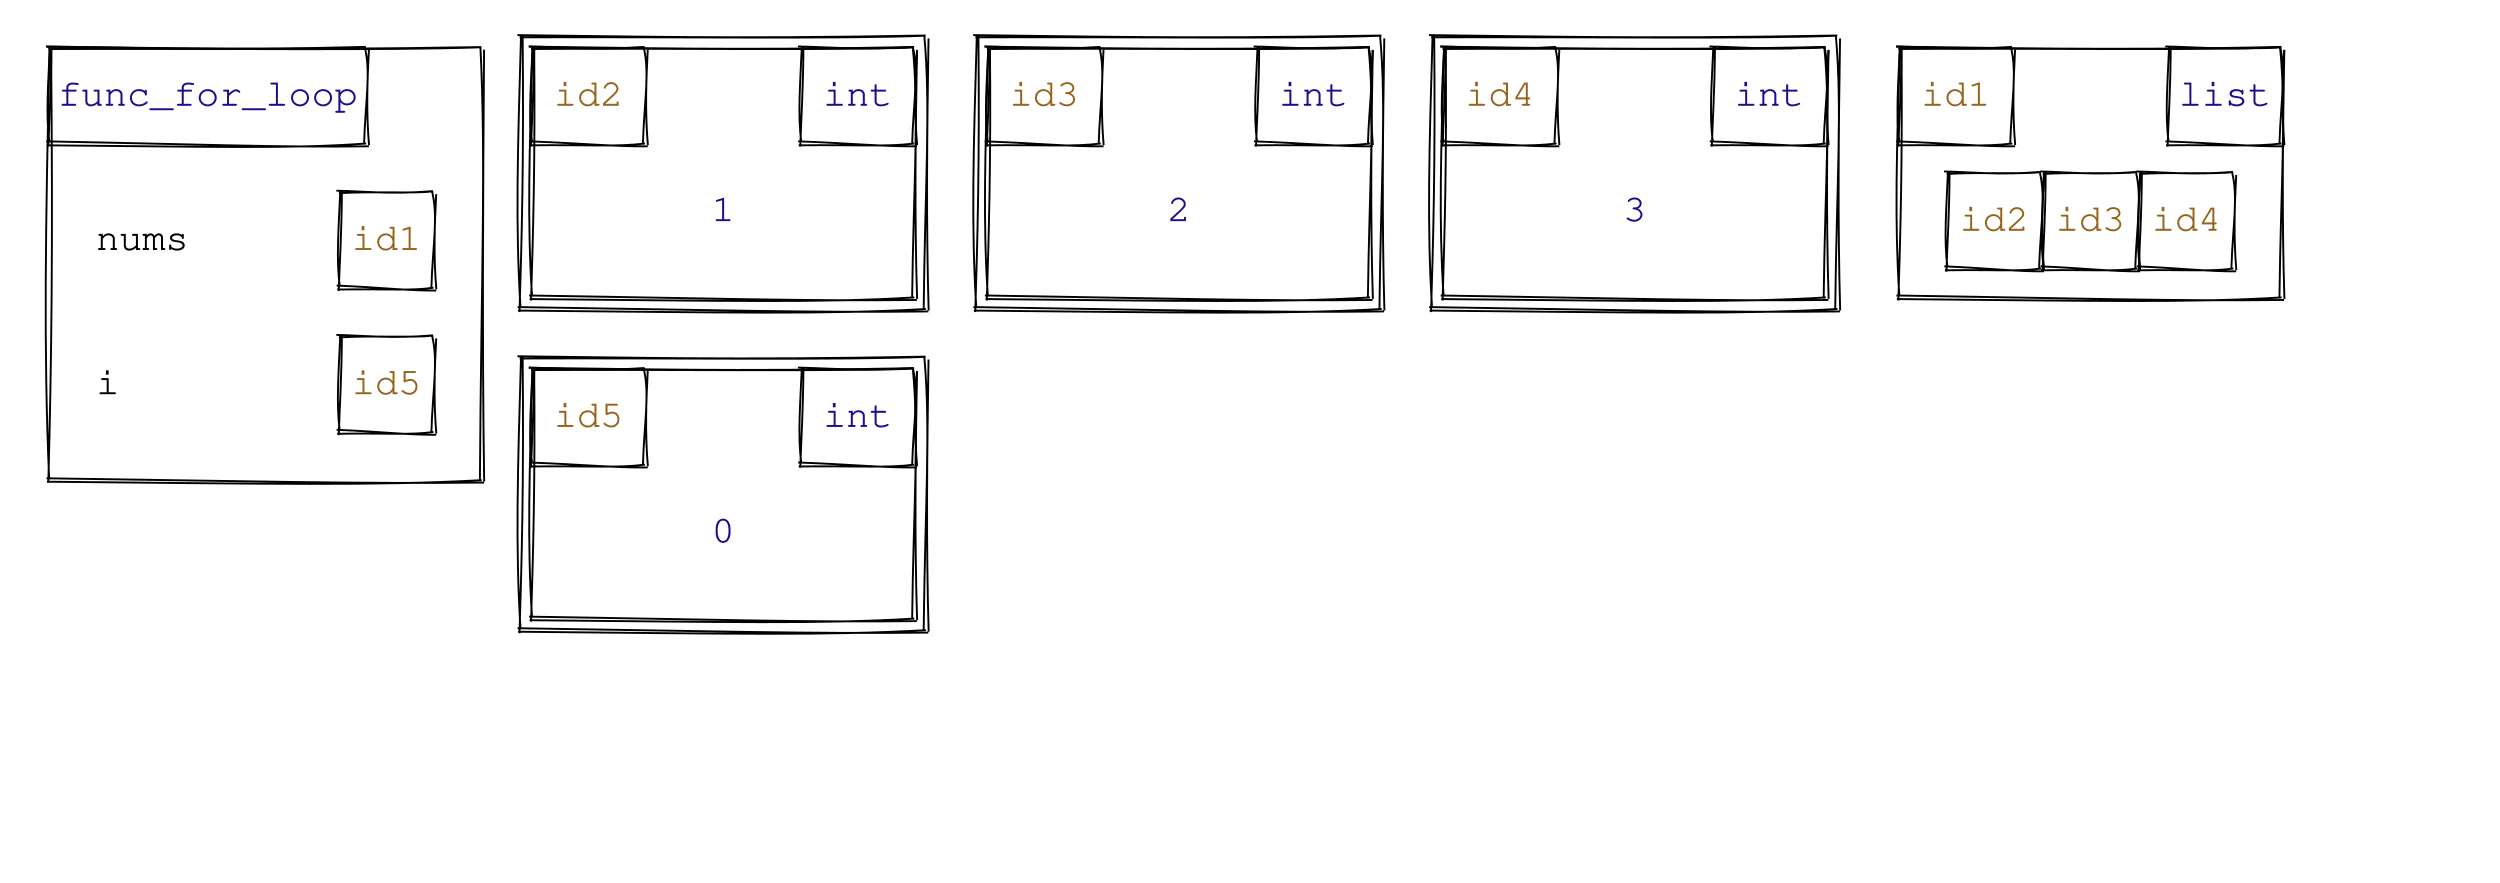
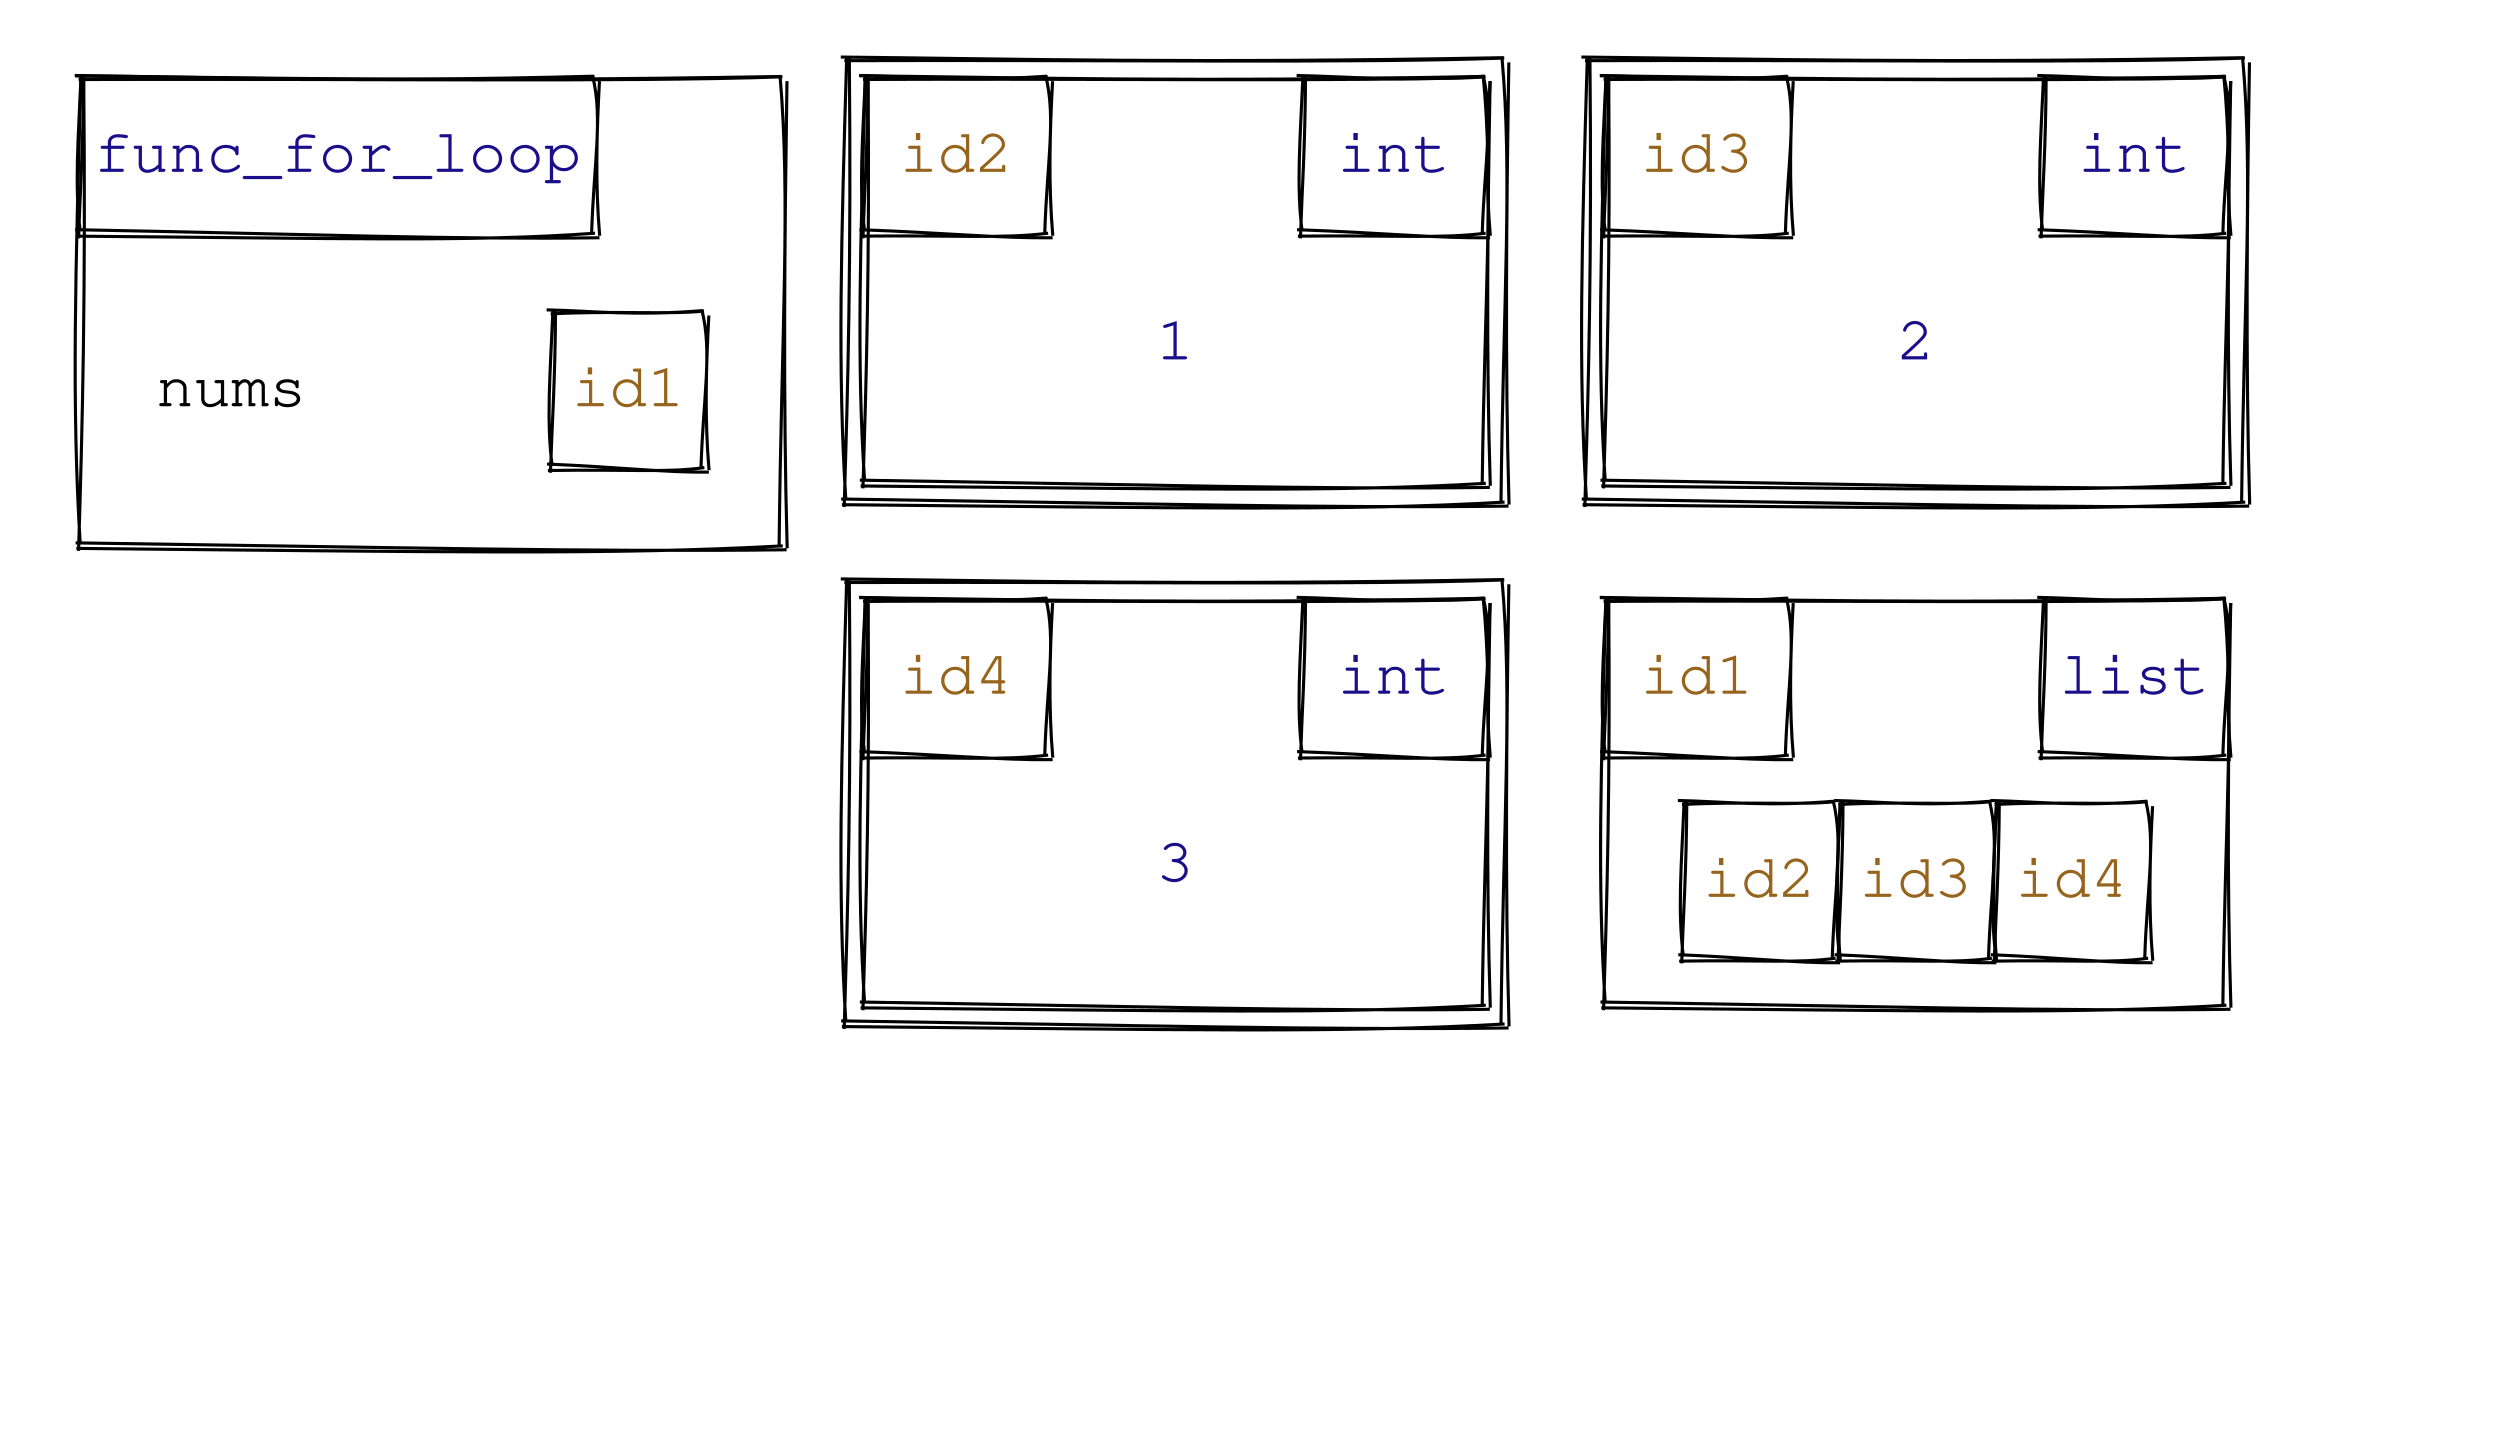
- <svg xmlns="http://www.w3.org/2000/svg" width="1300" height="459">
+ <svg xmlns="http://www.w3.org/2000/svg" width="800" height="459">
  <style>
        text {
            font-family: Consolas, Courier;
            font-size: 20px;
        }
        text.default {
            fill: rgb(0, 0, 0);
            text-anchor: middle;
        }
        text.attribute {
            fill: rgb(27, 14, 139);
            text-anchor: start;
        }
        text.variable {
            fill: rgb(0, 0, 0);
            text-anchor: start;
        }
        text.id { 
            fill: rgb(150, 100, 28);
            text-anchor: middle;
        }
        text.type {
            fill: rgb(27, 14, 139);
            text-anchor: middle;
        }
        text.value {
            fill: rgb(27, 14, 139);
            text-anchor: middle;
        }
        path {
            stroke: rgb(0, 0, 0);
        }
    </style>
  <g>
-     <path d="M24.072 24.278 C83.29 24.842, 141.576 26.353, 250.207 24.47 M25.192 25.402 C112.117 25.154, 201.315 26.346, 250.383 24.582 M249.81 24.351 C252.785 84.446, 250.219 145.063, 249.551 249.84 M251.714 25.825 C251.153 102.629, 250.72 179.808, 251.768 250.385 M251.716 250.926 C189.007 251.691, 125.955 250.139, 24.192 248.717 M250.485 249.682 C195.888 252.654, 141.857 251.602, 24.43 250.487 M25.122 251.097 C26.698 191.388, 27.651 130.866, 26.524 24.084 M25.582 249.196 C22.621 182.972, 23.687 116.967, 25.809 24.34" stroke="rgb(0, 0, 0)" stroke-width="1" fill="none" />
+     <path d="M24.072 24.278 C83.29 24.842, 141.576 26.353, 250.207 24.47 M25.192 25.402 C112.117 25.154, 201.315 26.346, 250.383 24.582 M249.614 24.244 C253.046 64.432, 250.056 105.23, 249.312 174.813 M251.831 25.962 C251.082 76.688, 250.578 127.852, 251.895 175.449 M251.716 175.926 C189.007 176.691, 125.955 175.139, 24.192 173.717 M250.485 174.682 C195.888 177.654, 141.857 176.602, 24.43 175.487 M25.142 176.278 C26.374 135.984, 27.484 94.744, 26.775 23.933 M25.678 174.063 C22.905 129.941, 24.147 86.076, 25.942 24.231" stroke="rgb(0, 0, 0)" stroke-width="1" fill="none" />
  </g>
  <g>
    <path d="M174.917 99.157 C189.414 99.452, 202.823 101.217, 225.074 99.382 M176.224 100.47 C194.497 99.354, 215.424 100.746, 225.279 99.512 M224.614 99.244 C228.001 112.835, 225.012 127.036, 224.312 149.813 M226.831 100.962 C225.953 117.128, 225.449 133.733, 226.895 150.449 M226.836 151.081 C212.802 151.264, 198.367 149.452, 175.057 148.503 M225.399 149.628 C213.161 151.342, 201.584 150.114, 175.334 150.568 M176.142 151.278 C176.568 137.087, 177.678 121.949, 177.775 98.933 M176.678 149.063 C174.806 134.399, 176.048 119.991, 176.942 99.231" stroke="rgb(0, 0, 0)" stroke-width="1" fill="none" />
  </g>
  <text x="50" y="130" class="variable">nums</text>
  <text x="201" y="130" class="id">id1</text>
-   <g>
-     <path d="M174.917 174.157 C189.414 174.452, 202.823 176.217, 225.074 174.382 M176.224 175.47 C194.497 174.354, 215.424 175.746, 225.279 174.512 M224.614 174.244 C228.001 187.835, 225.012 202.036, 224.312 224.813 M226.831 175.962 C225.953 192.128, 225.449 208.733, 226.895 225.449 M226.836 226.081 C212.802 226.264, 198.367 224.452, 175.057 223.503 M225.399 224.628 C213.161 226.342, 201.584 225.114, 175.334 225.568 M176.142 226.278 C176.568 212.087, 177.678 196.949, 177.775 173.933 M176.678 224.063 C174.806 209.399, 176.048 194.991, 176.942 174.231" stroke="rgb(0, 0, 0)" stroke-width="1" fill="none" />
-   </g>
-   <text x="50" y="205" class="variable">i</text>
-   <text x="201" y="205" class="id">id5</text>
  <g>
    <path d="M23.917 24.157 C68.052 24.692, 111.099 26.456, 190.074 24.382 M25.224 25.47 C88.633 24.898, 154.696 26.29, 190.279 24.512 M189.614 24.244 C193.001 37.835, 190.012 52.036, 189.312 74.813 M191.831 25.962 C190.953 42.128, 190.449 58.733, 191.895 75.449 M191.836 76.081 C145.702 76.732, 99.168 74.92, 24.057 73.503 M190.399 74.628 C150.224 77.499, 110.71 76.272, 24.334 75.568 M25.142 76.278 C25.568 62.087, 26.678 46.949, 26.775 23.933 M25.678 74.063 C23.806 59.399, 25.048 44.991, 25.942 24.231" stroke="rgb(0, 0, 0)" stroke-width="1" fill="none" />
  </g>
  <text x="108" y="55" class="type">func_for_loop</text>
  <g>
    <path d="M275.026 24.241 C327.675 24.786, 379.345 26.373, 475.167 24.444 M276.201 25.423 C352.958 25.052, 432.104 26.304, 475.352 24.561 M474.614 24.244 C478.037 59.113, 475.048 94.591, 474.312 154.813 M476.831 25.962 C476.056 69.776, 475.552 114.028, 476.895 155.449 M476.752 155.973 C421.23 156.682, 365.347 155.051, 275.151 153.652 M475.459 154.666 C427.115 157.555, 379.366 156.45, 275.401 155.512 M276.142 156.278 C277.213 121.205, 278.323 85.185, 277.775 23.933 M276.678 154.063 C274.085 115.833, 275.327 77.859, 276.942 24.231" stroke="rgb(0, 0, 0)" stroke-width="1" fill="none" />
  </g>
  <g>
    <path d="M269.047 18.258 C324.728 18.812, 379.452 20.365, 481.185 18.456 M270.197 19.413 C351.647 19.1, 435.432 20.325, 481.366 18.571 M480.614 18.244 C484.042 56.305, 481.053 94.974, 480.312 160.813 M482.831 19.962 C482.071 67.923, 481.567 116.323, 482.895 161.449 M482.736 161.952 C423.896 162.688, 364.705 161.093, 269.17 159.682 M481.471 160.673 C430.241 163.603, 379.593 162.523, 269.414 161.5 M270.142 162.278 C271.31 124.073, 272.42 84.92, 271.775 17.933 M270.678 160.063 C267.977 118.298, 269.219 76.789, 270.942 18.231" stroke="rgb(0, 0, 0)" stroke-width="1" fill="none" />
  </g>
  <text x="376" y="115" class="value">1</text>
  <g>
    <path d="M274.917 24.157 C291.969 24.473, 307.933 26.237, 335.074 24.382 M276.224 25.47 C298.388 24.401, 323.206 25.793, 335.279 24.512 M334.614 24.244 C338.001 37.835, 335.012 52.036, 334.312 74.813 M336.831 25.962 C335.953 42.128, 335.449 58.733, 336.895 75.449 M336.836 76.081 C320.035 76.304, 302.833 74.492, 275.057 73.503 M335.399 74.628 C320.753 76.441, 306.767 75.214, 275.334 75.568 M276.142 76.278 C276.568 62.087, 277.678 46.949, 277.775 23.933 M276.678 74.063 C274.806 59.399, 276.048 44.991, 276.942 24.231" stroke="rgb(0, 0, 0)" stroke-width="1" fill="none" />
  </g>
  <g>
    <path d="M414.917 24.157 C431.969 24.473, 447.933 26.237, 475.074 24.382 M416.224 25.47 C438.388 24.401, 463.206 25.793, 475.279 24.512 M474.614 24.244 C478.001 37.835, 475.012 52.036, 474.312 74.813 M476.831 25.962 C475.953 42.128, 475.449 58.733, 476.895 75.449 M476.836 76.081 C460.035 76.304, 442.833 74.492, 415.057 73.503 M475.399 74.628 C460.753 76.441, 446.767 75.214, 415.334 75.568 M416.142 76.278 C416.568 62.087, 417.678 46.949, 417.775 23.933 M416.678 74.063 C414.806 59.399, 416.048 44.991, 416.942 24.231" stroke="rgb(0, 0, 0)" stroke-width="1" fill="none" />
  </g>
  <text x="306" y="55" class="id">id2</text>
  <text x="446" y="55" class="type">int</text>
  <g>
    <path d="M512.026 24.241 C564.675 24.786, 616.345 26.373, 712.167 24.444 M513.201 25.423 C589.958 25.052, 669.104 26.304, 712.352 24.561 M711.614 24.244 C715.037 59.113, 712.048 94.591, 711.312 154.813 M713.831 25.962 C713.056 69.776, 712.552 114.028, 713.895 155.449 M713.752 155.973 C658.23 156.682, 602.347 155.051, 512.151 153.652 M712.459 154.666 C664.115 157.555, 616.366 156.45, 512.401 155.512 M513.142 156.278 C514.213 121.205, 515.323 85.185, 514.775 23.933 M513.678 154.063 C511.085 115.833, 512.327 77.859, 513.942 24.231" stroke="rgb(0, 0, 0)" stroke-width="1" fill="none" />
  </g>
  <g>
    <path d="M506.047 18.258 C561.728 18.812, 616.452 20.365, 718.185 18.456 M507.197 19.413 C588.647 19.1, 672.432 20.325, 718.366 18.571 M717.614 18.244 C721.042 56.305, 718.053 94.974, 717.312 160.813 M719.831 19.962 C719.071 67.923, 718.567 116.323, 719.895 161.449 M719.736 161.952 C660.896 162.688, 601.705 161.093, 506.17 159.682 M718.471 160.673 C667.241 163.603, 616.593 162.523, 506.414 161.5 M507.142 162.278 C508.31 124.073, 509.42 84.92, 508.775 17.933 M507.678 160.063 C504.977 118.298, 506.219 76.789, 507.942 18.231" stroke="rgb(0, 0, 0)" stroke-width="1" fill="none" />
  </g>
  <text x="613" y="115" class="value">2</text>
  <g>
    <path d="M511.917 24.157 C528.969 24.473, 544.933 26.237, 572.074 24.382 M513.224 25.47 C535.388 24.401, 560.206 25.793, 572.279 24.512 M571.614 24.244 C575.001 37.835, 572.012 52.036, 571.312 74.813 M573.831 25.962 C572.953 42.128, 572.449 58.733, 573.895 75.449 M573.836 76.081 C557.035 76.304, 539.833 74.492, 512.057 73.503 M572.399 74.628 C557.753 76.441, 543.767 75.214, 512.334 75.568 M513.142 76.278 C513.568 62.087, 514.678 46.949, 514.775 23.933 M513.678 74.063 C511.806 59.399, 513.048 44.991, 513.942 24.231" stroke="rgb(0, 0, 0)" stroke-width="1" fill="none" />
  </g>
  <g>
    <path d="M651.917 24.157 C668.969 24.473, 684.933 26.237, 712.074 24.382 M653.224 25.47 C675.388 24.401, 700.206 25.793, 712.279 24.512 M711.614 24.244 C715.001 37.835, 712.012 52.036, 711.312 74.813 M713.831 25.962 C712.953 42.128, 712.449 58.733, 713.895 75.449 M713.836 76.081 C697.035 76.304, 679.833 74.492, 652.057 73.503 M712.399 74.628 C697.753 76.441, 683.767 75.214, 652.334 75.568 M653.142 76.278 C653.568 62.087, 654.678 46.949, 654.775 23.933 M653.678 74.063 C651.806 59.399, 653.048 44.991, 653.942 24.231" stroke="rgb(0, 0, 0)" stroke-width="1" fill="none" />
  </g>
  <text x="543" y="55" class="id">id3</text>
  <text x="683" y="55" class="type">int</text>
  <g>
-     <path d="M749.026 24.241 C801.675 24.786, 853.345 26.373, 949.167 24.444 M750.201 25.423 C826.958 25.052, 906.104 26.304, 949.352 24.561 M948.614 24.244 C952.037 59.113, 949.048 94.591, 948.312 154.813 M950.831 25.962 C950.056 69.776, 949.552 114.028, 950.895 155.449 M950.752 155.973 C895.23 156.682, 839.347 155.051, 749.151 153.652 M949.459 154.666 C901.115 157.555, 853.366 156.45, 749.401 155.512 M750.142 156.278 C751.213 121.205, 752.323 85.185, 751.775 23.933 M750.678 154.063 C748.085 115.833, 749.327 77.859, 750.942 24.231" stroke="rgb(0, 0, 0)" stroke-width="1" fill="none" />
-   </g>
-   <g>
-     <path d="M743.047 18.258 C798.728 18.812, 853.452 20.365, 955.185 18.456 M744.197 19.413 C825.647 19.1, 909.432 20.325, 955.366 18.571 M954.614 18.244 C958.042 56.305, 955.053 94.974, 954.312 160.813 M956.831 19.962 C956.071 67.923, 955.567 116.323, 956.895 161.449 M956.736 161.952 C897.896 162.688, 838.705 161.093, 743.17 159.682 M955.471 160.673 C904.241 163.603, 853.593 162.523, 743.414 161.5 M744.142 162.278 C745.31 124.073, 746.42 84.92, 745.775 17.933 M744.678 160.063 C741.977 118.298, 743.219 76.789, 744.942 18.231" stroke="rgb(0, 0, 0)" stroke-width="1" fill="none" />
-   </g>
-   <text x="850" y="115" class="value">3</text>
-   <g>
-     <path d="M748.917 24.157 C765.969 24.473, 781.933 26.237, 809.074 24.382 M750.224 25.47 C772.388 24.401, 797.206 25.793, 809.279 24.512 M808.614 24.244 C812.001 37.835, 809.012 52.036, 808.312 74.813 M810.831 25.962 C809.953 42.128, 809.449 58.733, 810.895 75.449 M810.836 76.081 C794.035 76.304, 776.833 74.492, 749.057 73.503 M809.399 74.628 C794.753 76.441, 780.767 75.214, 749.334 75.568 M750.142 76.278 C750.568 62.087, 751.678 46.949, 751.775 23.933 M750.678 74.063 C748.806 59.399, 750.048 44.991, 750.942 24.231" stroke="rgb(0, 0, 0)" stroke-width="1" fill="none" />
-   </g>
-   <g>
-     <path d="M888.917 24.157 C905.969 24.473, 921.933 26.237, 949.074 24.382 M890.224 25.47 C912.388 24.401, 937.206 25.793, 949.279 24.512 M948.614 24.244 C952.001 37.835, 949.012 52.036, 948.312 74.813 M950.831 25.962 C949.953 42.128, 949.449 58.733, 950.895 75.449 M950.836 76.081 C934.035 76.304, 916.833 74.492, 889.057 73.503 M949.399 74.628 C934.753 76.441, 920.767 75.214, 889.334 75.568 M890.142 76.278 C890.568 62.087, 891.678 46.949, 891.775 23.933 M890.678 74.063 C888.806 59.399, 890.048 44.991, 890.942 24.231" stroke="rgb(0, 0, 0)" stroke-width="1" fill="none" />
-   </g>
-   <text x="780" y="55" class="id">id4</text>
-   <text x="920" y="55" class="type">int</text>
-   <g>
-     <path d="M986.026 24.241 C1038.675 24.786, 1090.345 26.373, 1186.167 24.444 M987.201 25.423 C1063.958 25.052, 1143.104 26.304, 1186.352 24.561 M1185.614 24.244 C1189.037 59.113, 1186.048 94.591, 1185.312 154.813 M1187.831 25.962 C1187.056 69.776, 1186.552 114.028, 1187.895 155.449 M1187.752 155.973 C1132.23 156.682, 1076.347 155.051, 986.151 153.652 M1186.459 154.666 C1138.115 157.555, 1090.366 156.45, 986.401 155.512 M987.142 156.278 C988.213 121.205, 989.323 85.185, 988.775 23.933 M987.678 154.063 C985.085 115.833, 986.327 77.859, 987.942 24.231" stroke="rgb(0, 0, 0)" stroke-width="1" fill="none" />
-   </g>
-   <g>
-     <path d="M1010.917 89.157 C1025.414 89.452, 1038.823 91.217, 1061.074 89.382 M1012.224 90.47 C1030.497 89.354, 1051.424 90.746, 1061.279 89.512 M1060.614 89.244 C1064.001 102.835, 1061.012 117.036, 1060.312 139.813 M1062.831 90.962 C1061.953 107.128, 1061.449 123.733, 1062.895 140.449 M1062.836 141.081 C1048.802 141.264, 1034.367 139.452, 1011.057 138.503 M1061.399 139.628 C1049.161 141.342, 1037.584 140.114, 1011.334 140.568 M1012.142 141.278 C1012.568 127.087, 1013.678 111.949, 1013.775 88.933 M1012.678 139.063 C1010.806 124.399, 1012.048 109.991, 1012.942 89.231" stroke="rgb(0, 0, 0)" stroke-width="1" fill="none" />
-   </g>
-   <text x="1037" y="120" class="id">id2</text>
-   <g>
-     <path d="M1060.917 89.157 C1075.414 89.452, 1088.823 91.217, 1111.074 89.382 M1062.224 90.47 C1080.497 89.354, 1101.424 90.746, 1111.279 89.512 M1110.614 89.244 C1114.001 102.835, 1111.012 117.036, 1110.312 139.813 M1112.831 90.962 C1111.953 107.128, 1111.449 123.733, 1112.895 140.449 M1112.836 141.081 C1098.802 141.264, 1084.367 139.452, 1061.057 138.503 M1111.399 139.628 C1099.161 141.342, 1087.584 140.114, 1061.334 140.568 M1062.142 141.278 C1062.568 127.087, 1063.678 111.949, 1063.775 88.933 M1062.678 139.063 C1060.806 124.399, 1062.048 109.991, 1062.942 89.231" stroke="rgb(0, 0, 0)" stroke-width="1" fill="none" />
-   </g>
-   <text x="1087" y="120" class="id">id3</text>
-   <g>
-     <path d="M1110.917 89.157 C1125.414 89.452, 1138.823 91.217, 1161.074 89.382 M1112.224 90.47 C1130.497 89.354, 1151.424 90.746, 1161.279 89.512 M1160.614 89.244 C1164.001 102.835, 1161.012 117.036, 1160.312 139.813 M1162.831 90.962 C1161.953 107.128, 1161.449 123.733, 1162.895 140.449 M1162.836 141.081 C1148.802 141.264, 1134.367 139.452, 1111.057 138.503 M1161.399 139.628 C1149.161 141.342, 1137.584 140.114, 1111.334 140.568 M1112.142 141.278 C1112.568 127.087, 1113.678 111.949, 1113.775 88.933 M1112.678 139.063 C1110.806 124.399, 1112.048 109.991, 1112.942 89.231" stroke="rgb(0, 0, 0)" stroke-width="1" fill="none" />
-   </g>
-   <text x="1137" y="120" class="id">id4</text>
-   <g>
-     <path d="M985.917 24.157 C1002.969 24.473, 1018.933 26.237, 1046.074 24.382 M987.224 25.47 C1009.388 24.401, 1034.206 25.793, 1046.279 24.512 M1045.614 24.244 C1049.001 37.835, 1046.012 52.036, 1045.312 74.813 M1047.831 25.962 C1046.953 42.128, 1046.449 58.733, 1047.895 75.449 M1047.836 76.081 C1031.035 76.304, 1013.833 74.492, 986.057 73.503 M1046.399 74.628 C1031.753 76.441, 1017.767 75.214, 986.334 75.568 M987.142 76.278 C987.568 62.087, 988.678 46.949, 988.775 23.933 M987.678 74.063 C985.806 59.399, 987.048 44.991, 987.942 24.231" stroke="rgb(0, 0, 0)" stroke-width="1" fill="none" />
-   </g>
-   <g>
-     <path d="M1125.917 24.157 C1142.969 24.473, 1158.933 26.237, 1186.074 24.382 M1127.224 25.47 C1149.388 24.401, 1174.206 25.793, 1186.279 24.512 M1185.614 24.244 C1189.001 37.835, 1186.012 52.036, 1185.312 74.813 M1187.831 25.962 C1186.953 42.128, 1186.449 58.733, 1187.895 75.449 M1187.836 76.081 C1171.035 76.304, 1153.833 74.492, 1126.057 73.503 M1186.399 74.628 C1171.753 76.441, 1157.767 75.214, 1126.334 75.568 M1127.142 76.278 C1127.568 62.087, 1128.678 46.949, 1128.775 23.933 M1127.678 74.063 C1125.806 59.399, 1127.048 44.991, 1127.942 24.231" stroke="rgb(0, 0, 0)" stroke-width="1" fill="none" />
-   </g>
-   <text x="1017" y="55" class="id">id1</text>
-   <text x="1157" y="55" class="type">list</text>
-   <g>
    <path d="M275.026 191.241 C327.675 191.786, 379.345 193.373, 475.167 191.444 M276.201 192.423 C352.958 192.052, 432.104 193.304, 475.352 191.561 M474.614 191.244 C478.037 226.113, 475.048 261.591, 474.312 321.813 M476.831 192.962 C476.056 236.776, 475.552 281.028, 476.895 322.449 M476.752 322.973 C421.23 323.682, 365.347 322.051, 275.151 320.652 M475.459 321.666 C427.115 324.555, 379.366 323.45, 275.401 322.512 M276.142 323.278 C277.213 288.205, 278.323 252.185, 277.775 190.933 M276.678 321.063 C274.085 282.833, 275.327 244.859, 276.942 191.231" stroke="rgb(0, 0, 0)" stroke-width="1" fill="none" />
  </g>
  <g>
    <path d="M269.047 185.258 C324.728 185.812, 379.452 187.365, 481.185 185.456 M270.197 186.413 C351.647 186.1, 435.432 187.325, 481.366 185.571 M480.614 185.244 C484.042 223.305, 481.053 261.974, 480.312 327.813 M482.831 186.962 C482.071 234.923, 481.567 283.323, 482.895 328.449 M482.736 328.952 C423.896 329.688, 364.705 328.093, 269.17 326.682 M481.471 327.673 C430.241 330.603, 379.593 329.523, 269.414 328.5 M270.142 329.278 C271.31 291.073, 272.42 251.92, 271.775 184.933 M270.678 327.063 C267.977 285.298, 269.219 243.789, 270.942 185.231" stroke="rgb(0, 0, 0)" stroke-width="1" fill="none" />
  </g>
-   <text x="376" y="282" class="value">0</text>
+   <text x="376" y="282" class="value">3</text>
  <g>
    <path d="M274.917 191.157 C291.969 191.473, 307.933 193.237, 335.074 191.382 M276.224 192.47 C298.388 191.401, 323.206 192.793, 335.279 191.512 M334.614 191.244 C338.001 204.835, 335.012 219.036, 334.312 241.813 M336.831 192.962 C335.953 209.128, 335.449 225.733, 336.895 242.449 M336.836 243.081 C320.035 243.304, 302.833 241.492, 275.057 240.503 M335.399 241.628 C320.753 243.441, 306.767 242.214, 275.334 242.568 M276.142 243.278 C276.568 229.087, 277.678 213.949, 277.775 190.933 M276.678 241.063 C274.806 226.399, 276.048 211.991, 276.942 191.231" stroke="rgb(0, 0, 0)" stroke-width="1" fill="none" />
  </g>
  <g>
    <path d="M414.917 191.157 C431.969 191.473, 447.933 193.237, 475.074 191.382 M416.224 192.47 C438.388 191.401, 463.206 192.793, 475.279 191.512 M474.614 191.244 C478.001 204.835, 475.012 219.036, 474.312 241.813 M476.831 192.962 C475.953 209.128, 475.449 225.733, 476.895 242.449 M476.836 243.081 C460.035 243.304, 442.833 241.492, 415.057 240.503 M475.399 241.628 C460.753 243.441, 446.767 242.214, 415.334 242.568 M416.142 243.278 C416.568 229.087, 417.678 213.949, 417.775 190.933 M416.678 241.063 C414.806 226.399, 416.048 211.991, 416.942 191.231" stroke="rgb(0, 0, 0)" stroke-width="1" fill="none" />
  </g>
-   <text x="306" y="222" class="id">id5</text>
+   <text x="306" y="222" class="id">id4</text>
  <text x="446" y="222" class="type">int</text>
+   <g>
+     <path d="M512.026 191.241 C564.675 191.786, 616.345 193.373, 712.167 191.444 M513.201 192.423 C589.958 192.052, 669.104 193.304, 712.352 191.561 M711.614 191.244 C715.037 226.113, 712.048 261.591, 711.312 321.813 M713.831 192.962 C713.056 236.776, 712.552 281.028, 713.895 322.449 M713.752 322.973 C658.23 323.682, 602.347 322.051, 512.151 320.652 M712.459 321.666 C664.115 324.555, 616.366 323.45, 512.401 322.512 M513.142 323.278 C514.213 288.205, 515.323 252.185, 514.775 190.933 M513.678 321.063 C511.085 282.833, 512.327 244.859, 513.942 191.231" stroke="rgb(0, 0, 0)" stroke-width="1" fill="none" />
+   </g>
+   <g>
+     <path d="M536.917 256.157 C551.414 256.452, 564.823 258.217, 587.074 256.382 M538.224 257.47 C556.497 256.354, 577.424 257.746, 587.279 256.512 M586.614 256.244 C590.001 269.835, 587.012 284.036, 586.312 306.813 M588.831 257.962 C587.953 274.128, 587.449 290.733, 588.895 307.449 M588.836 308.081 C574.802 308.264, 560.367 306.452, 537.057 305.503 M587.399 306.628 C575.161 308.342, 563.584 307.114, 537.334 307.568 M538.142 308.278 C538.568 294.087, 539.678 278.949, 539.775 255.933 M538.678 306.063 C536.806 291.399, 538.048 276.991, 538.942 256.231" stroke="rgb(0, 0, 0)" stroke-width="1" fill="none" />
+   </g>
+   <text x="563" y="287" class="id">id2</text>
+   <g>
+     <path d="M586.917 256.157 C601.414 256.452, 614.823 258.217, 637.074 256.382 M588.224 257.47 C606.497 256.354, 627.424 257.746, 637.279 256.512 M636.614 256.244 C640.001 269.835, 637.012 284.036, 636.312 306.813 M638.831 257.962 C637.953 274.128, 637.449 290.733, 638.895 307.449 M638.836 308.081 C624.802 308.264, 610.367 306.452, 587.057 305.503 M637.399 306.628 C625.161 308.342, 613.584 307.114, 587.334 307.568 M588.142 308.278 C588.568 294.087, 589.678 278.949, 589.775 255.933 M588.678 306.063 C586.806 291.399, 588.048 276.991, 588.942 256.231" stroke="rgb(0, 0, 0)" stroke-width="1" fill="none" />
+   </g>
+   <text x="613" y="287" class="id">id3</text>
+   <g>
+     <path d="M636.917 256.157 C651.414 256.452, 664.823 258.217, 687.074 256.382 M638.224 257.47 C656.497 256.354, 677.424 257.746, 687.279 256.512 M686.614 256.244 C690.001 269.835, 687.012 284.036, 686.312 306.813 M688.831 257.962 C687.953 274.128, 687.449 290.733, 688.895 307.449 M688.836 308.081 C674.802 308.264, 660.367 306.452, 637.057 305.503 M687.399 306.628 C675.161 308.342, 663.584 307.114, 637.334 307.568 M638.142 308.278 C638.568 294.087, 639.678 278.949, 639.775 255.933 M638.678 306.063 C636.806 291.399, 638.048 276.991, 638.942 256.231" stroke="rgb(0, 0, 0)" stroke-width="1" fill="none" />
+   </g>
+   <text x="663" y="287" class="id">id4</text>
+   <g>
+     <path d="M511.917 191.157 C528.969 191.473, 544.933 193.237, 572.074 191.382 M513.224 192.47 C535.388 191.401, 560.206 192.793, 572.279 191.512 M571.614 191.244 C575.001 204.835, 572.012 219.036, 571.312 241.813 M573.831 192.962 C572.953 209.128, 572.449 225.733, 573.895 242.449 M573.836 243.081 C557.035 243.304, 539.833 241.492, 512.057 240.503 M572.399 241.628 C557.753 243.441, 543.767 242.214, 512.334 242.568 M513.142 243.278 C513.568 229.087, 514.678 213.949, 514.775 190.933 M513.678 241.063 C511.806 226.399, 513.048 211.991, 513.942 191.231" stroke="rgb(0, 0, 0)" stroke-width="1" fill="none" />
+   </g>
+   <g>
+     <path d="M651.917 191.157 C668.969 191.473, 684.933 193.237, 712.074 191.382 M653.224 192.47 C675.388 191.401, 700.206 192.793, 712.279 191.512 M711.614 191.244 C715.001 204.835, 712.012 219.036, 711.312 241.813 M713.831 192.962 C712.953 209.128, 712.449 225.733, 713.895 242.449 M713.836 243.081 C697.035 243.304, 679.833 241.492, 652.057 240.503 M712.399 241.628 C697.753 243.441, 683.767 242.214, 652.334 242.568 M653.142 243.278 C653.568 229.087, 654.678 213.949, 654.775 190.933 M653.678 241.063 C651.806 226.399, 653.048 211.991, 653.942 191.231" stroke="rgb(0, 0, 0)" stroke-width="1" fill="none" />
+   </g>
+   <text x="543" y="222" class="id">id1</text>
+   <text x="683" y="222" class="type">list</text>
</svg>
